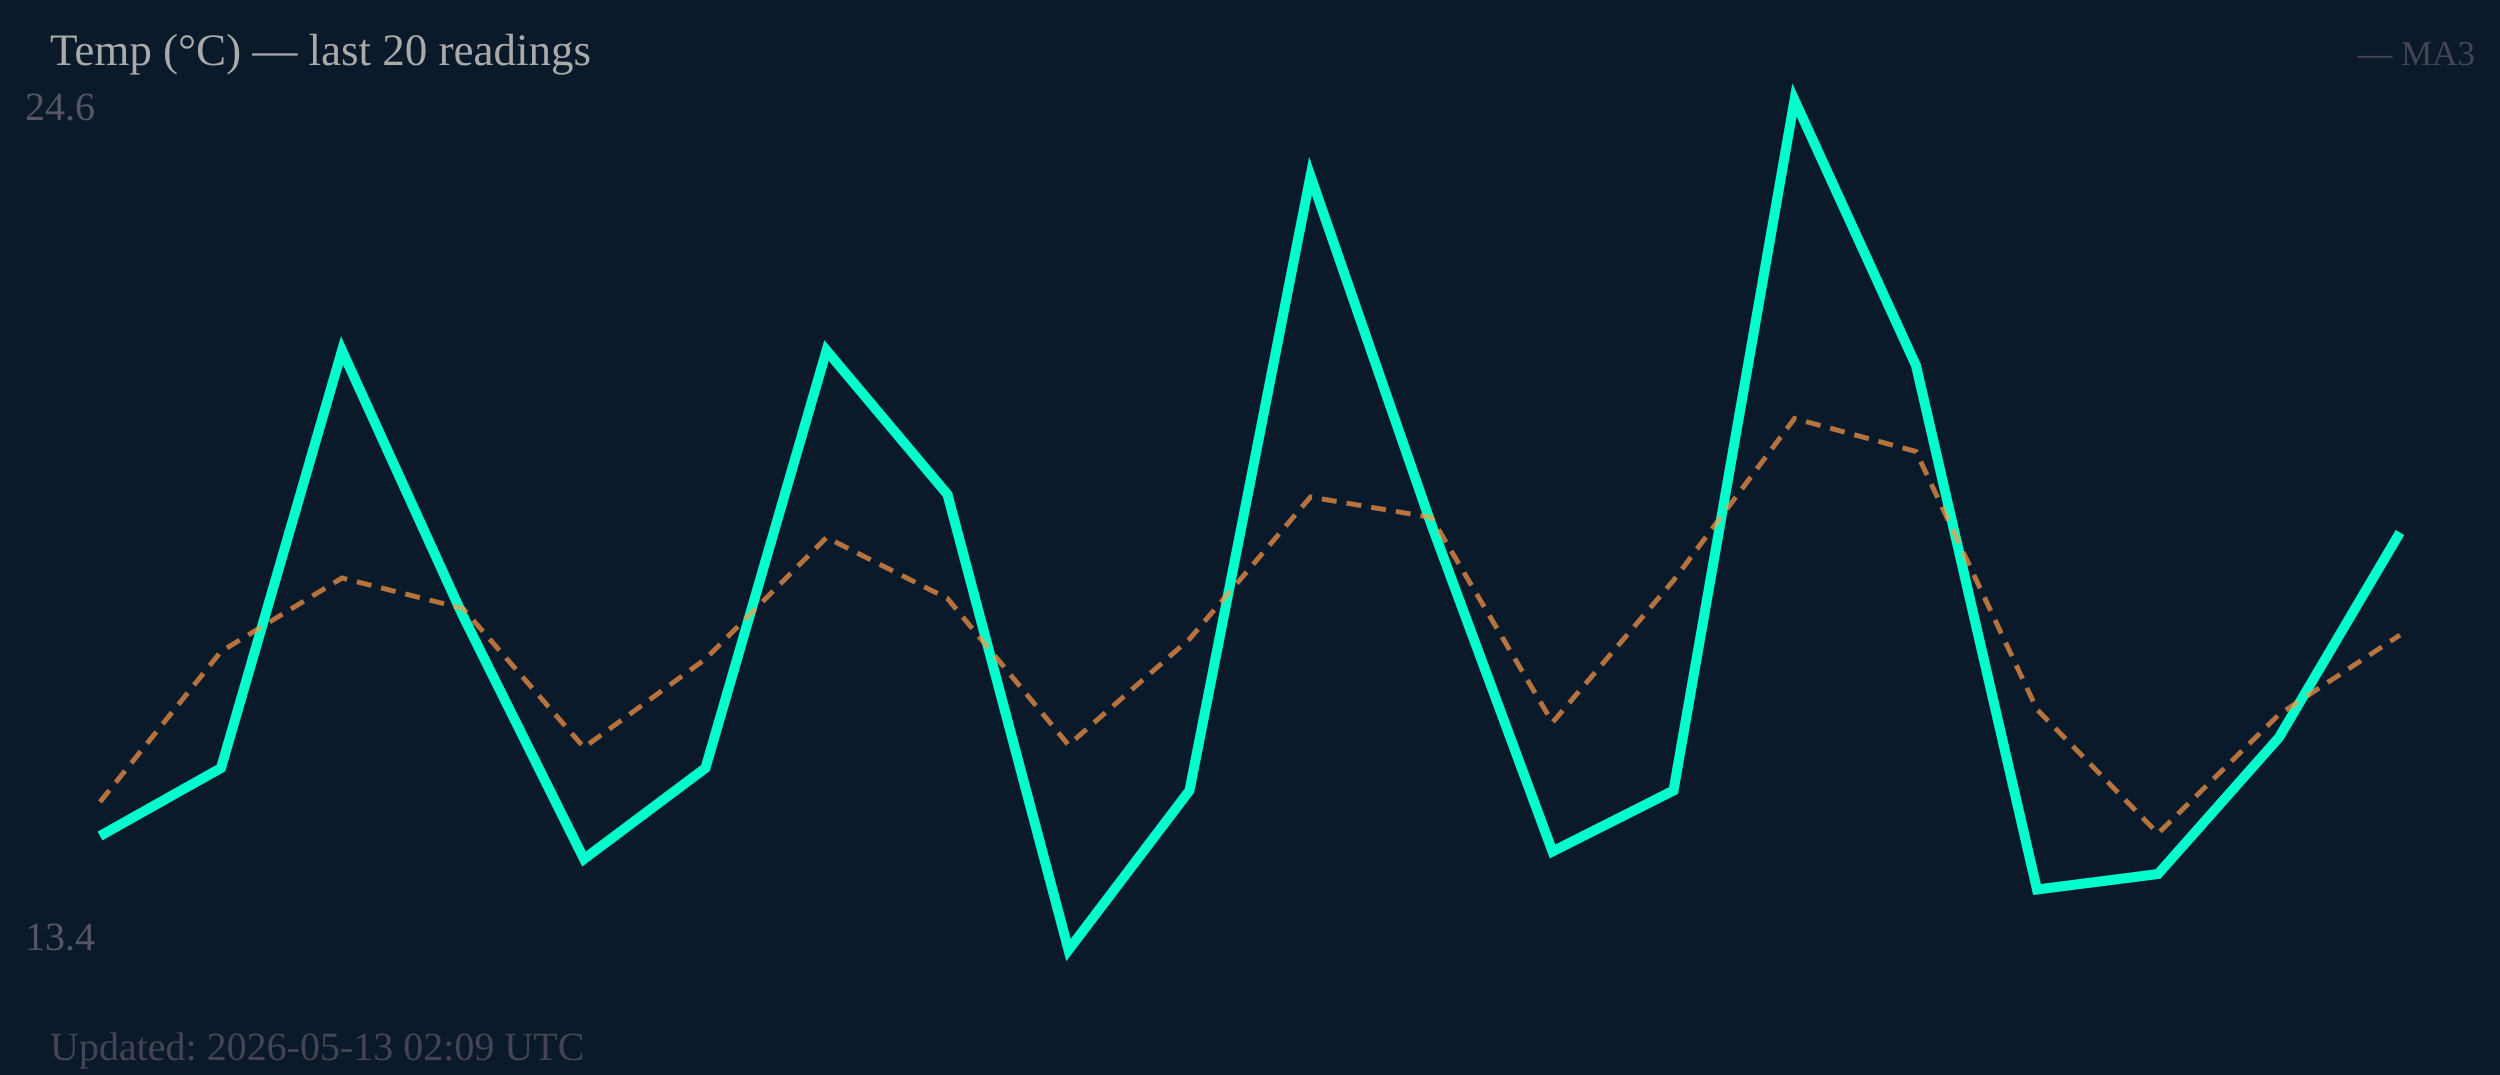
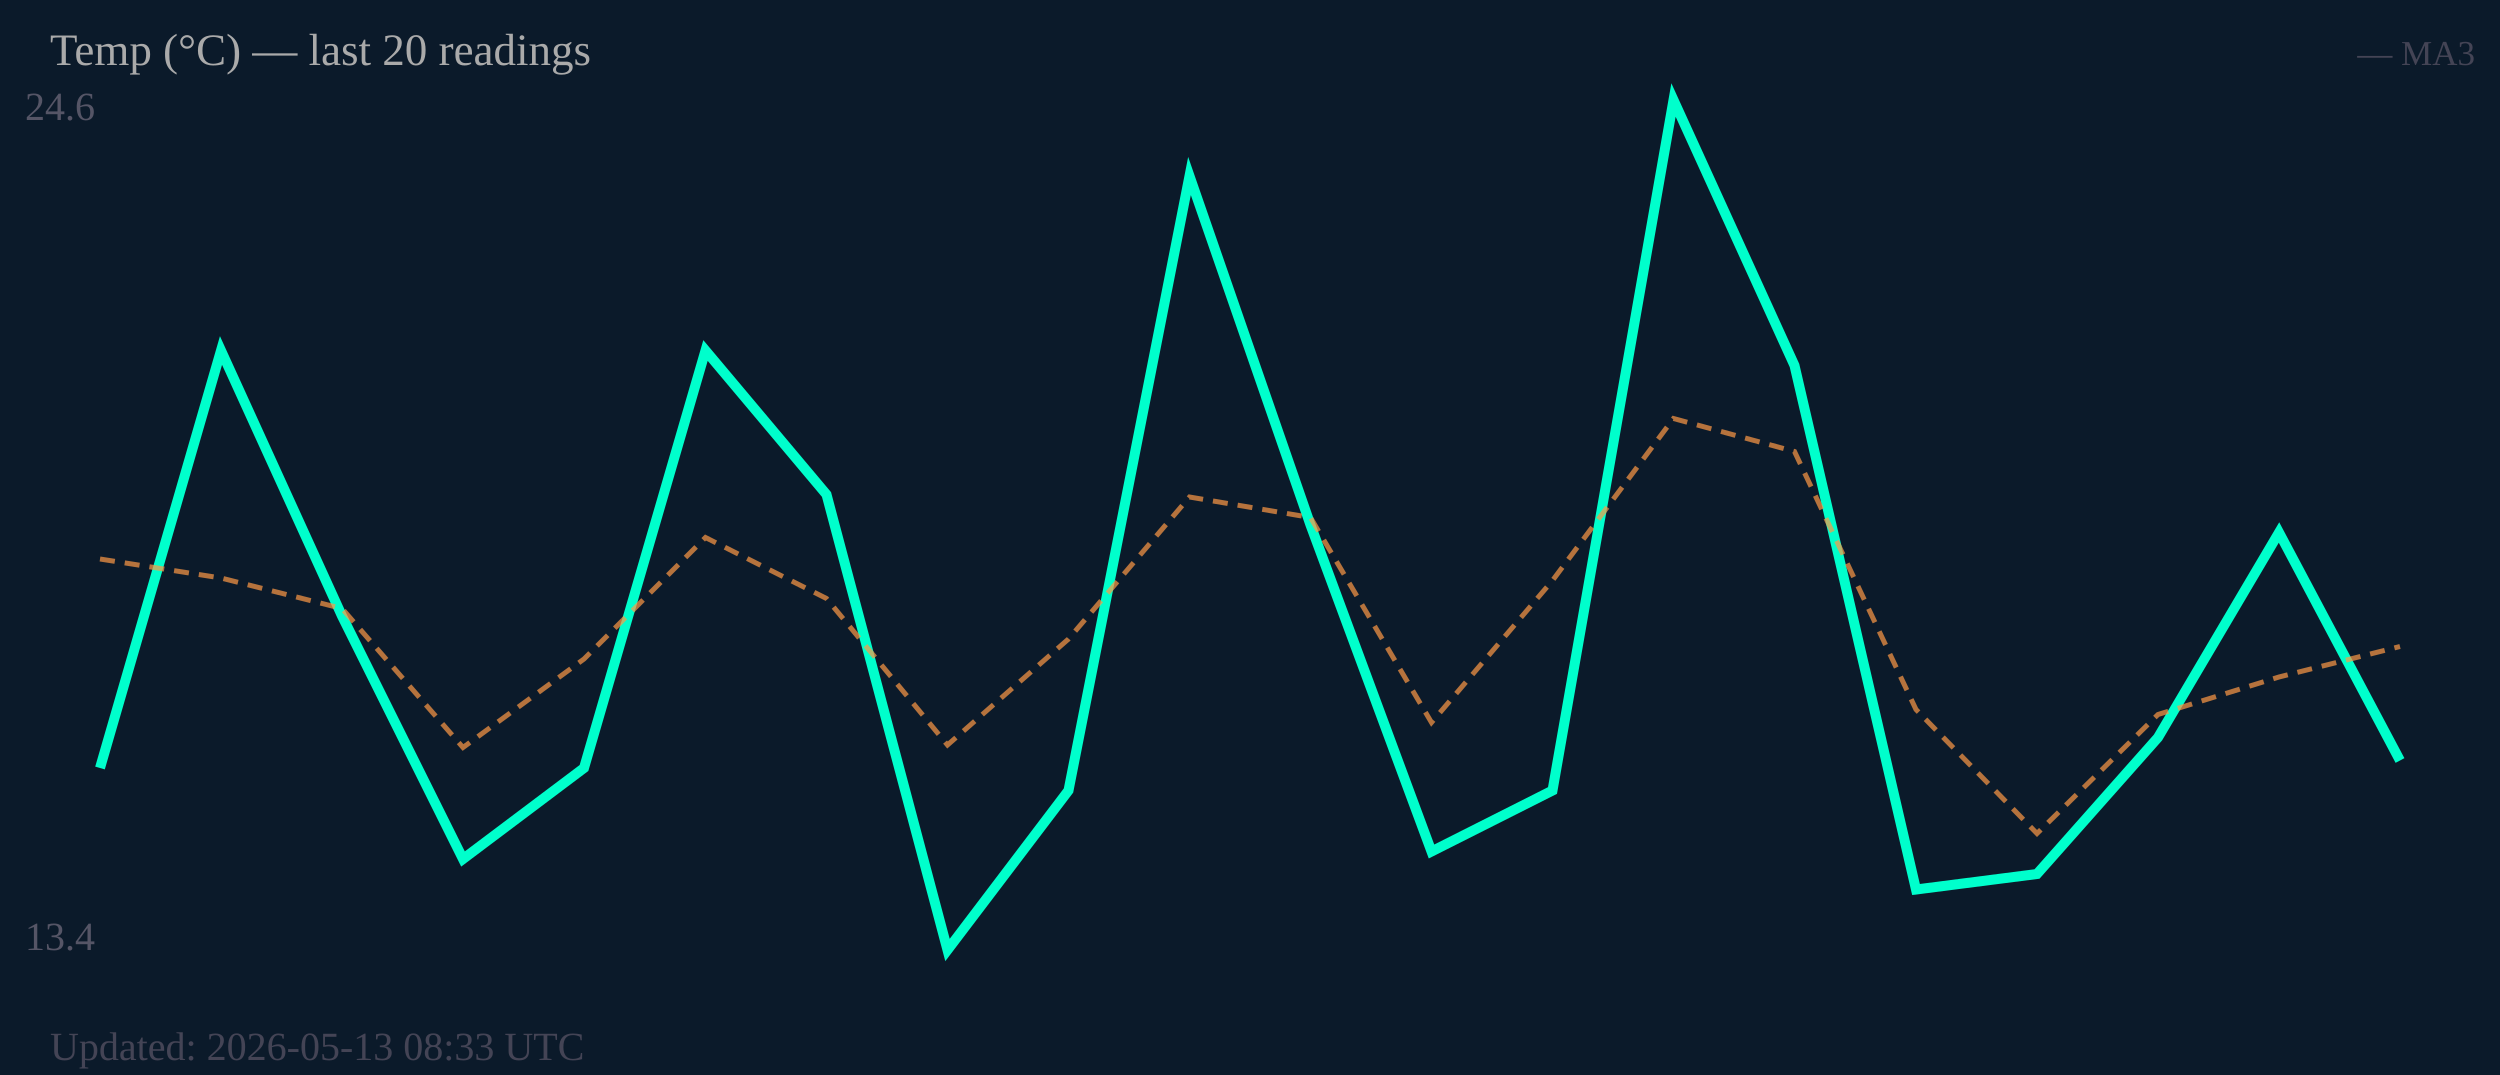
<svg xmlns="http://www.w3.org/2000/svg" width="500" height="215" viewBox="0 0 500 215">
  <rect width="500" height="215" fill="#0b1a2a" />
  <text x="5" y="24" font-size="8" fill="#556">24.6</text>
  <text x="5" y="190" font-size="8" fill="#556">13.4</text>
-   <polyline fill="none" stroke="#00ffcc" stroke-width="2" points="20.0,167.2 44.2,153.6 68.4,70.1 92.6,123.2 116.8,171.8 141.1,153.6 165.3,70.1 189.5,98.9 213.7,190.0 237.9,158.1 262.1,35.2 286.3,105.0 310.5,170.3 334.7,158.1 358.9,20.0 383.2,73.1 407.4,177.9 431.6,174.8 455.8,147.5 480.0,106.5" />
-   <polyline fill="none" stroke="#ff9944" stroke-width="1" stroke-dasharray="3,2" opacity="0.7" points="20.0,160.4 44.2,130.3 68.4,115.6 92.6,121.7 116.8,149.5 141.1,131.8 165.3,107.5 189.5,119.7 213.7,149.0 237.9,127.8 262.1,99.4 286.3,103.5 310.5,144.5 334.7,116.1 358.9,83.7 383.2,90.3 407.4,141.9 431.6,166.7 455.8,142.9 480.0,127.0" />
+   <polyline fill="none" stroke="#00ffcc" stroke-width="2" points="20.0,153.6 44.2,70.1 68.4,123.2 92.6,171.8 116.8,153.6 141.1,70.1 165.3,98.9 189.5,190.0 213.7,158.1 237.9,35.2 262.1,105.0 286.3,170.3 310.5,158.1 334.7,20.0 358.9,73.1 383.2,177.9 407.4,174.8 431.6,147.5 455.8,106.5 480.0,152.1" />
+   <polyline fill="none" stroke="#ff9944" stroke-width="1" stroke-dasharray="3,2" opacity="0.7" points="20.0,111.8 44.2,115.6 68.4,121.7 92.6,149.5 116.8,131.8 141.1,107.5 165.3,119.7 189.5,149.0 213.7,127.8 237.9,99.4 262.1,103.5 286.3,144.5 310.5,116.1 334.7,83.7 358.9,90.3 383.2,141.9 407.4,166.7 431.6,142.9 455.8,135.4 480.0,129.3" />
  <text x="10" y="13" font-size="9" fill="#aaa">Temp (°C) — last 20 readings</text>
  <text x="495" y="13" font-size="7" fill="#445" text-anchor="end">— MA3</text>
-   <text x="10" y="212" font-size="8" fill="#445">Updated: 2026-05-13 02:09 UTC</text>
+   <text x="10" y="212" font-size="8" fill="#445">Updated: 2026-05-13 08:33 UTC</text>
</svg>
